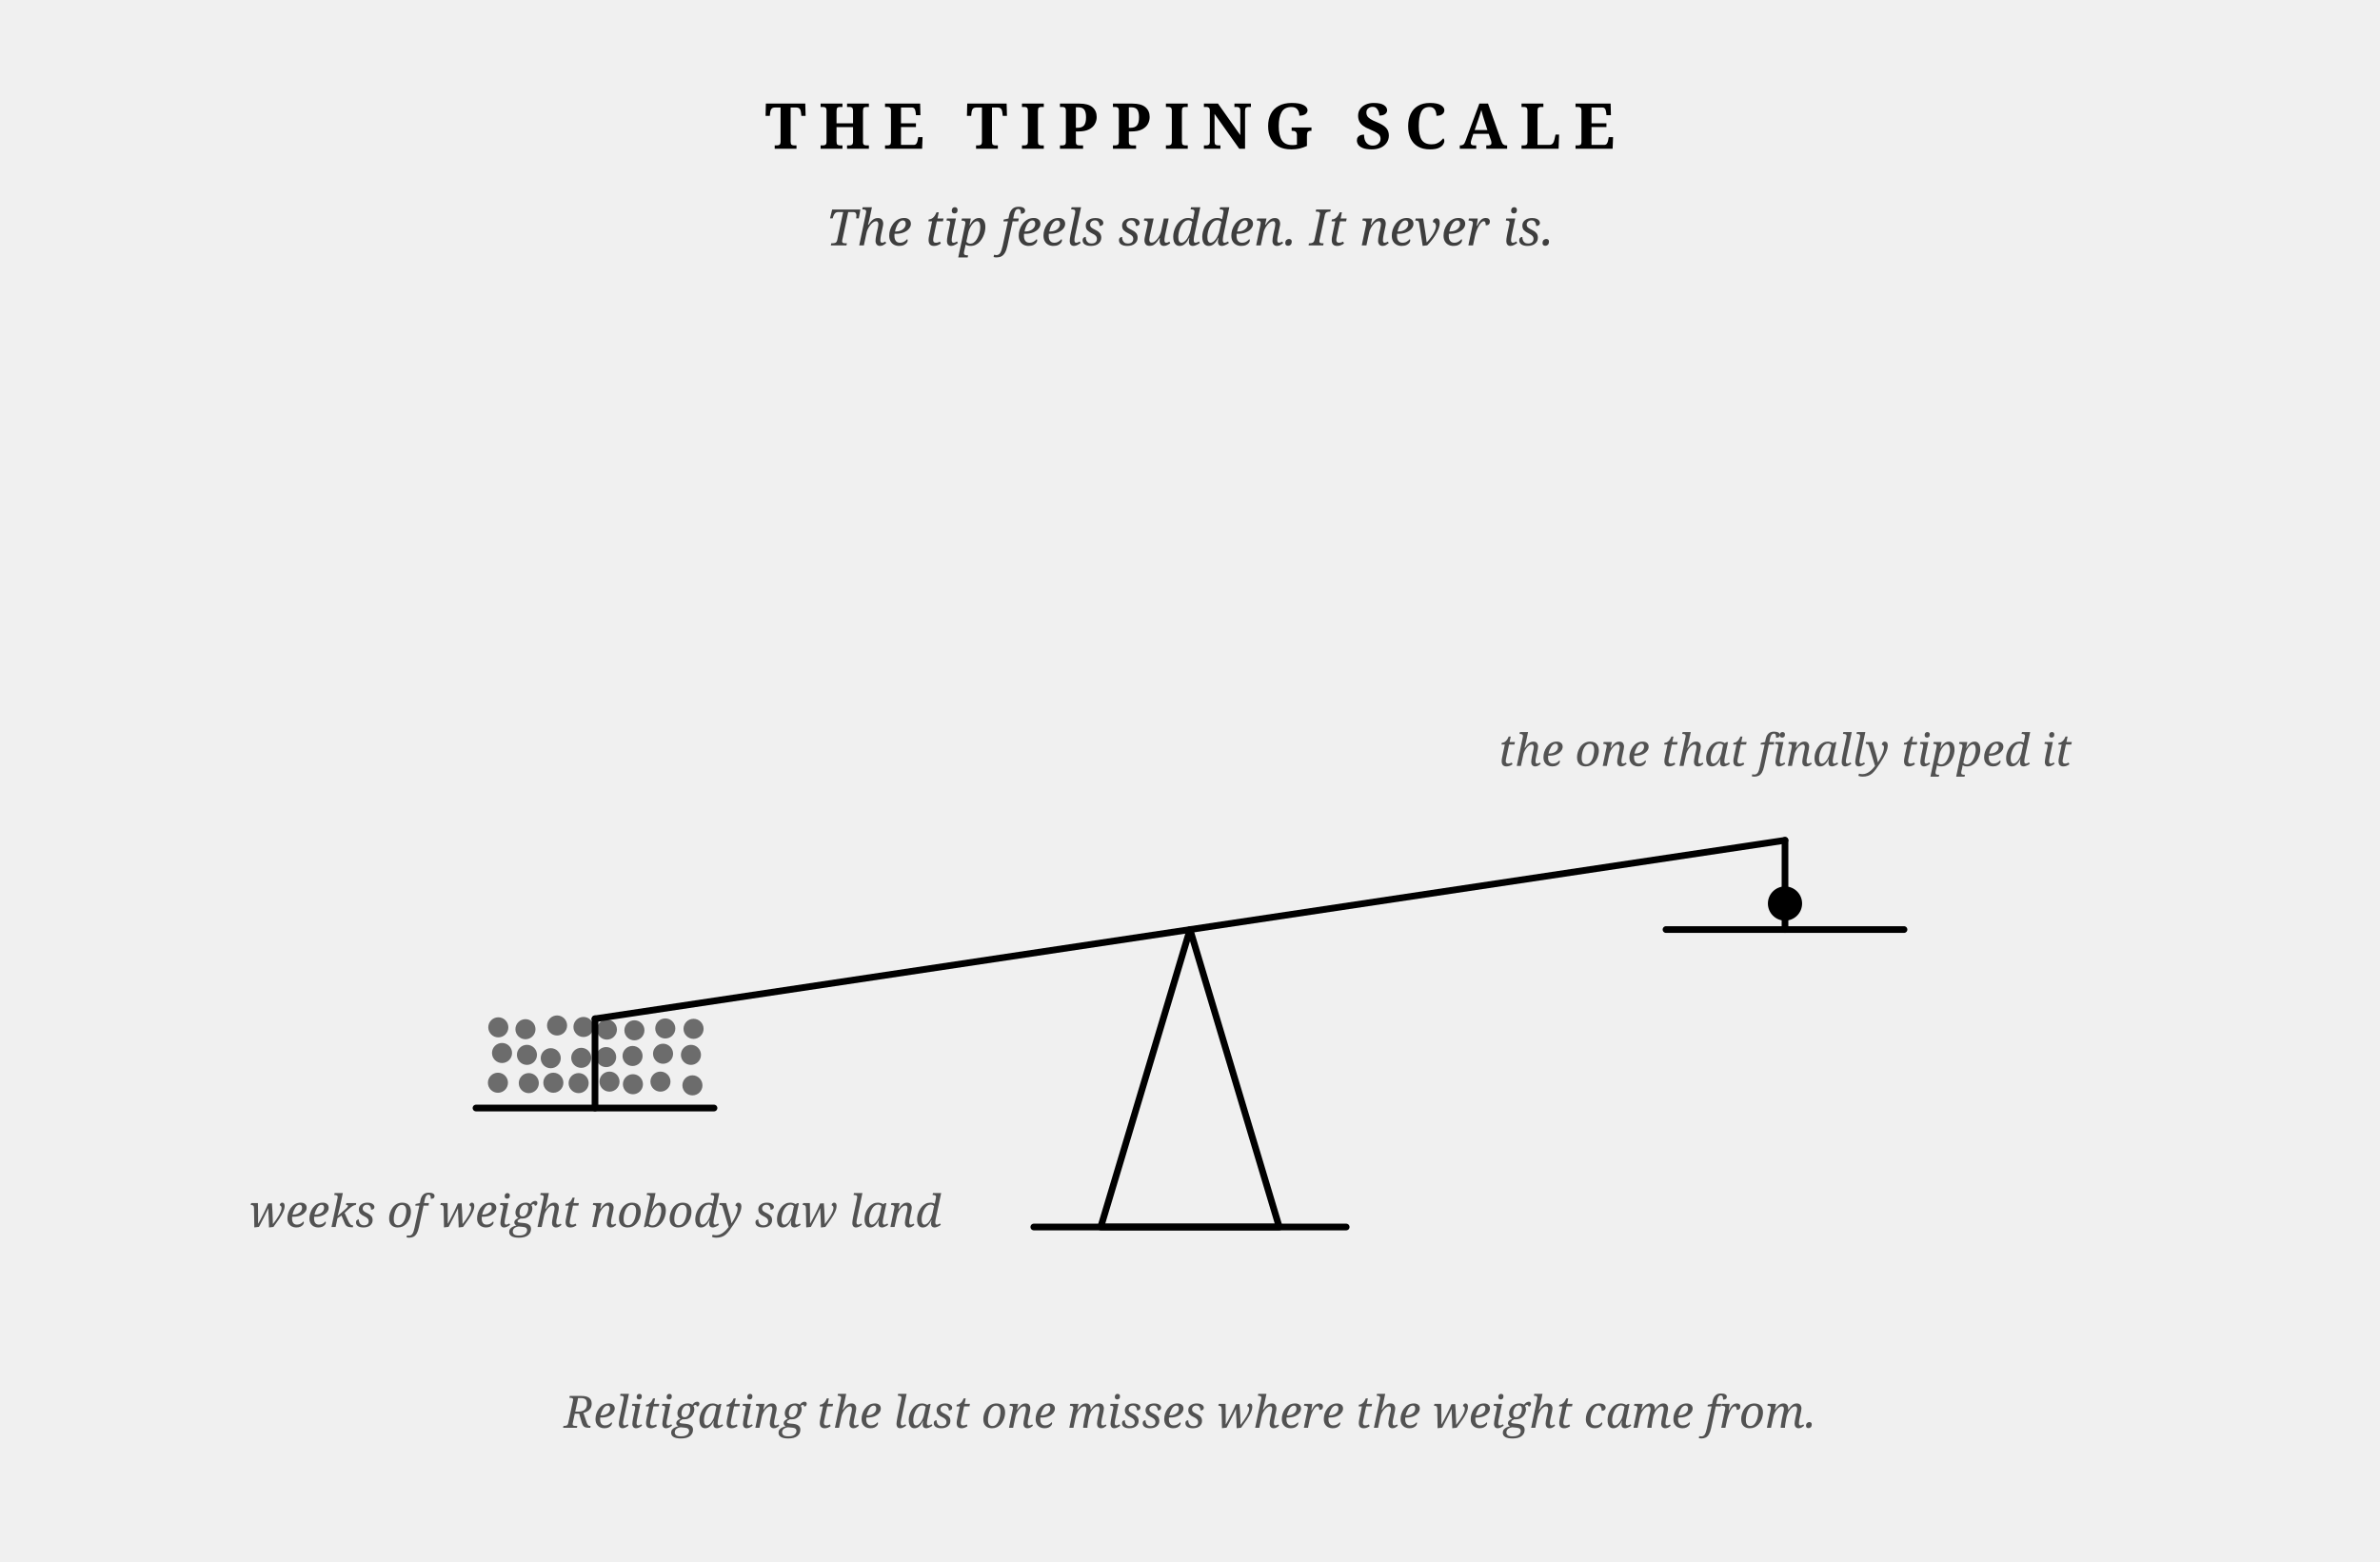
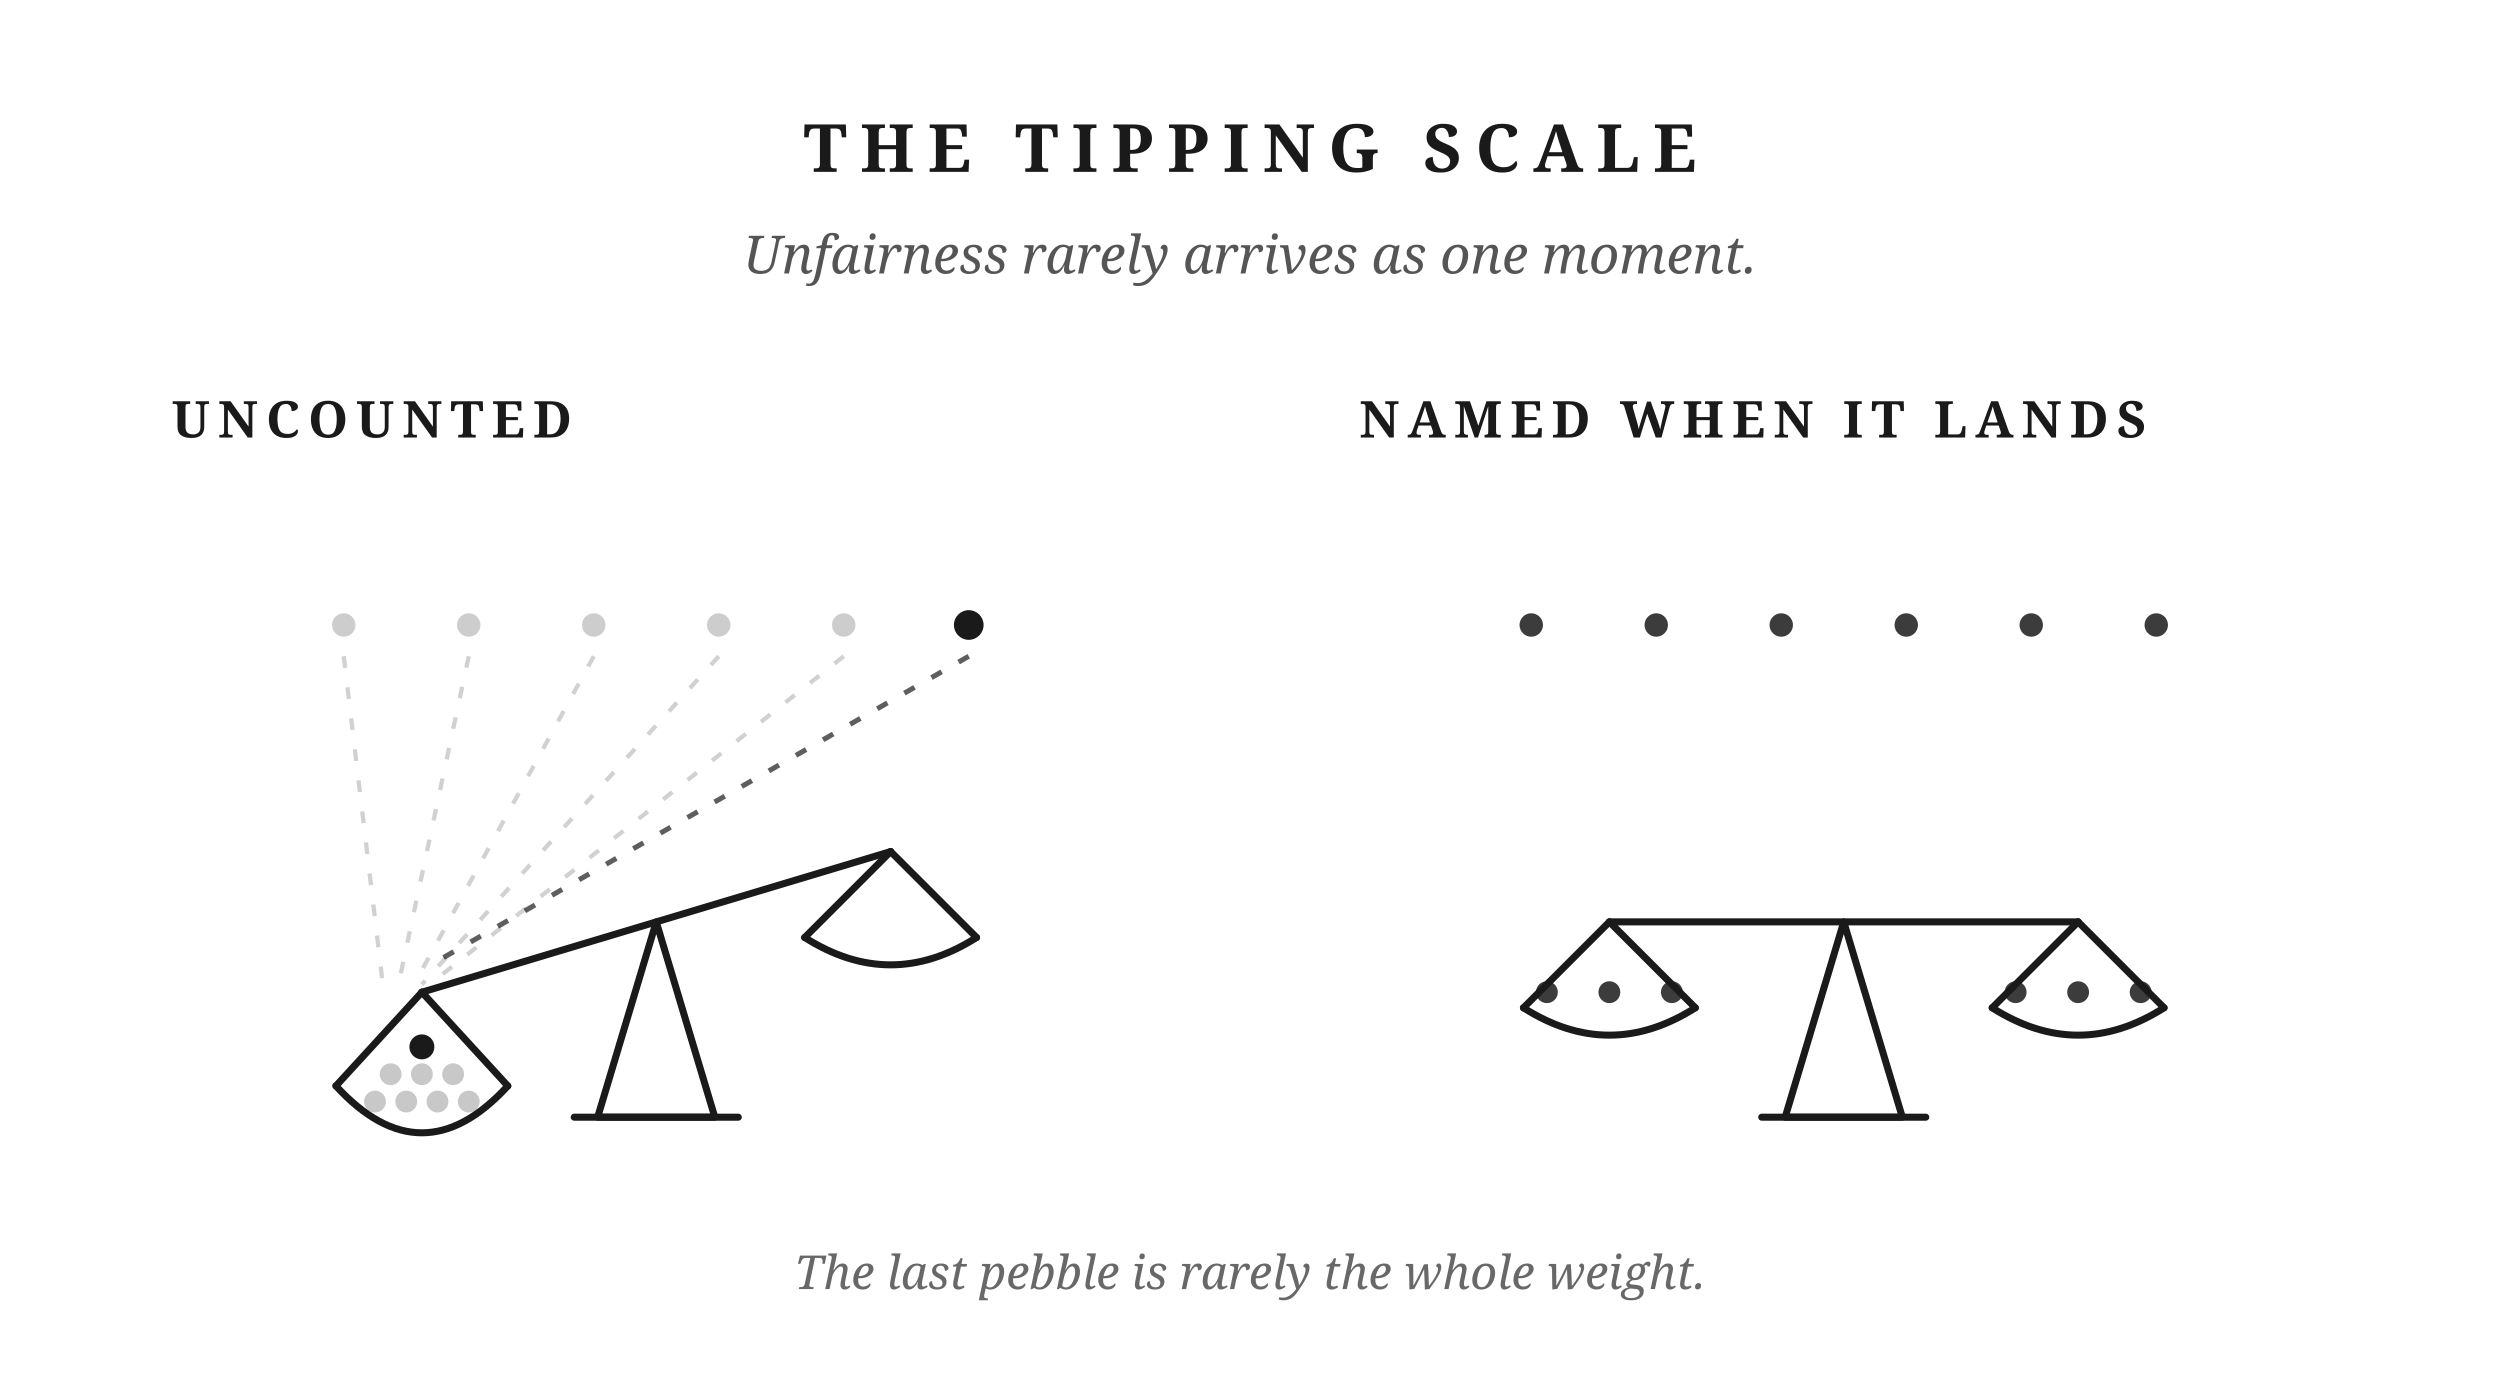
- <svg xmlns="http://www.w3.org/2000/svg" viewBox="0 0 640 420" role="img" aria-label="The Tipping Scale">
+ <svg xmlns="http://www.w3.org/2000/svg" viewBox="0 0 640 352" style="color:#1a1a1a" role="img" aria-label="The Tipping Scale">
  <style>
    .ttl{font:600 17px Georgia,serif;letter-spacing:.20em;text-anchor:middle}
    .sub{font:italic 13.5px Georgia,serif;text-anchor:middle;opacity:.74}
-     .lbl{font:600 14px Georgia,serif;letter-spacing:.16em}
-     .txt{font:14px Georgia,serif;opacity:.86}
+     .lbl{font:600 13px Georgia,serif;letter-spacing:.16em;text-anchor:start}
    .cap{font:italic 12px Georgia,serif;opacity:.66;text-anchor:middle}
-     .src{font:11.5px Georgia,serif;opacity:.55;text-anchor:middle}
-     .rule{stroke:currentColor;stroke-width:.8;opacity:.28}
+     .ln{stroke:currentColor;stroke-width:1.8;fill:none;stroke-linecap:round;stroke-linejoin:round}
+     .fall{stroke:currentColor;stroke-width:1.1;fill:none;stroke-dasharray:3 5;opacity:.2}
+     .last{stroke:currentColor;stroke-width:1.3;fill:none;opacity:.7;stroke-dasharray:3 5}
  </style>
+   <rect x="0" y="0" width="640" height="352" fill="#ffffff" />
  <g fill="currentColor">
-     <text class="ttl" x="320" y="40">THE TIPPING SCALE</text>
-     <text class="sub" x="320" y="66">The tip feels sudden. It never is.</text>
-   </g>
-   <g stroke="currentColor" fill="none" stroke-width="1.8" stroke-linecap="round" stroke-linejoin="round">
-     <path d="M320 250 296 330h48z" />
-     <path d="M278 330h84" />
-     <path d="M160 274 480 226" />
-     <path d="M160 274v24" />
-     <path d="M480 226v24" />
-     <path d="M128 298h64" />
-     <path d="M448 250h64" />
-   </g>
-   <g fill="currentColor" opacity=".55">
-     <circle cx="133.9" cy="291.2" r="2.7" />
-     <circle cx="142.2" cy="291.3" r="2.7" />
-     <circle cx="148.8" cy="291.2" r="2.7" />
-     <circle cx="155.6" cy="291.3" r="2.7" />
-     <circle cx="163.9" cy="290.9" r="2.7" />
-     <circle cx="170.2" cy="291.6" r="2.7" />
-     <circle cx="177.6" cy="290.9" r="2.7" />
-     <circle cx="186.2" cy="291.9" r="2.7" />
-     <circle cx="135.0" cy="283.2" r="2.7" />
-     <circle cx="141.7" cy="283.7" r="2.7" />
-     <circle cx="148.1" cy="284.6" r="2.7" />
-     <circle cx="156.3" cy="284.5" r="2.7" />
-     <circle cx="163.0" cy="284.3" r="2.7" />
-     <circle cx="170.1" cy="284.0" r="2.7" />
-     <circle cx="178.3" cy="283.4" r="2.7" />
-     <circle cx="185.8" cy="283.7" r="2.7" />
-     <circle cx="134.0" cy="276.3" r="2.7" />
-     <circle cx="141.3" cy="276.8" r="2.7" />
-     <circle cx="149.8" cy="275.8" r="2.7" />
-     <circle cx="156.9" cy="276.2" r="2.7" />
-     <circle cx="163.2" cy="276.9" r="2.7" />
-     <circle cx="170.6" cy="277.1" r="2.7" />
-     <circle cx="178.9" cy="276.6" r="2.7" />
-     <circle cx="186.5" cy="276.7" r="2.7" />
+     <text class="ttl" x="320" y="44">THE TIPPING SCALE</text>
+     <text class="sub" x="320" y="70">Unfairness rarely arrives as one moment.</text>
  </g>
  <g fill="currentColor">
-     <circle cx="480" cy="243" r="4.6" />
+     <text class="lbl" x="44" y="112">UNCOUNTED</text>
+     <text class="lbl" x="348" y="112">NAMED WHEN IT LANDS</text>
+   </g>
+   <g fill="currentColor" opacity=".22">
+     <circle cx="88" cy="160" r="3" />
+     <circle cx="120" cy="160" r="3" />
+     <circle cx="152" cy="160" r="3" />
+     <circle cx="184" cy="160" r="3" />
+     <circle cx="216" cy="160" r="3" />
  </g>
  <g fill="currentColor">
-     <text class="cap" x="160" y="330">weeks of weight nobody saw land</text>
-     <text class="cap" x="480" y="206">the one that finally tipped it</text>
-     <text class="cap" x="320" y="384">Relitigating the last one misses where the weight came from.</text>
+     <circle cx="248" cy="160" r="3.8" />
+   </g>
+   <g class="fall">
+     <path d="M88 168 98 252" />
+     <path d="M120 168 102 252" />
+     <path d="M152 168 106 252" />
+     <path d="M184 168 108 252" />
+     <path d="M216 168 110 252" />
+   </g>
+   <g class="last">
+     <path d="M248 168 112 246" />
+   </g>
+   <g fill="currentColor" opacity=".85">
+     <circle cx="392" cy="160" r="3" />
+     <circle cx="424" cy="160" r="3" />
+     <circle cx="456" cy="160" r="3" />
+     <circle cx="488" cy="160" r="3" />
+     <circle cx="520" cy="160" r="3" />
+     <circle cx="552" cy="160" r="3" />
+   </g>
+   <g class="ln" stroke="currentColor">
+     <path d="M168 236 153 286h30z" />
+     <path d="M147 286h42" />
+     <path d="M108 254 228 218" />
+     <path d="M108 254 86 278" />
+     <path d="M108 254 130 278" />
+     <path d="M86 278q22 24 44 0" />
+     <path d="M228 218 206 240" />
+     <path d="M228 218 250 240" />
+     <path d="M206 240q22 14 44 0" />
+   </g>
+   <g fill="currentColor" opacity=".24">
+     <circle cx="96" cy="282" r="2.8" />
+     <circle cx="104" cy="282" r="2.8" />
+     <circle cx="112" cy="282" r="2.8" />
+     <circle cx="120" cy="282" r="2.8" />
+     <circle cx="100" cy="275" r="2.8" />
+     <circle cx="108" cy="275" r="2.8" />
+     <circle cx="116" cy="275" r="2.8" />
+   </g>
+   <g fill="currentColor">
+     <circle cx="108" cy="268" r="3.2" />
+   </g>
+   <g class="ln" stroke="currentColor">
+     <path d="M472 236 457 286h30z" />
+     <path d="M451 286h42" />
+     <path d="M412 236 532 236" />
+     <path d="M412 236 390 258" />
+     <path d="M412 236 434 258" />
+     <path d="M390 258q22 14 44 0" />
+     <path d="M532 236 510 258" />
+     <path d="M532 236 554 258" />
+     <path d="M510 258q22 14 44 0" />
+   </g>
+   <g fill="currentColor" opacity=".85">
+     <circle cx="396" cy="254" r="2.8" />
+     <circle cx="412" cy="254" r="2.8" />
+     <circle cx="428" cy="254" r="2.8" />
+     <circle cx="516" cy="254" r="2.8" />
+     <circle cx="532" cy="254" r="2.8" />
+     <circle cx="548" cy="254" r="2.8" />
+   </g>
+   <g fill="currentColor">
+     <text class="cap" x="320" y="330">The last pebble is rarely the whole weight.</text>
  </g>
</svg>
